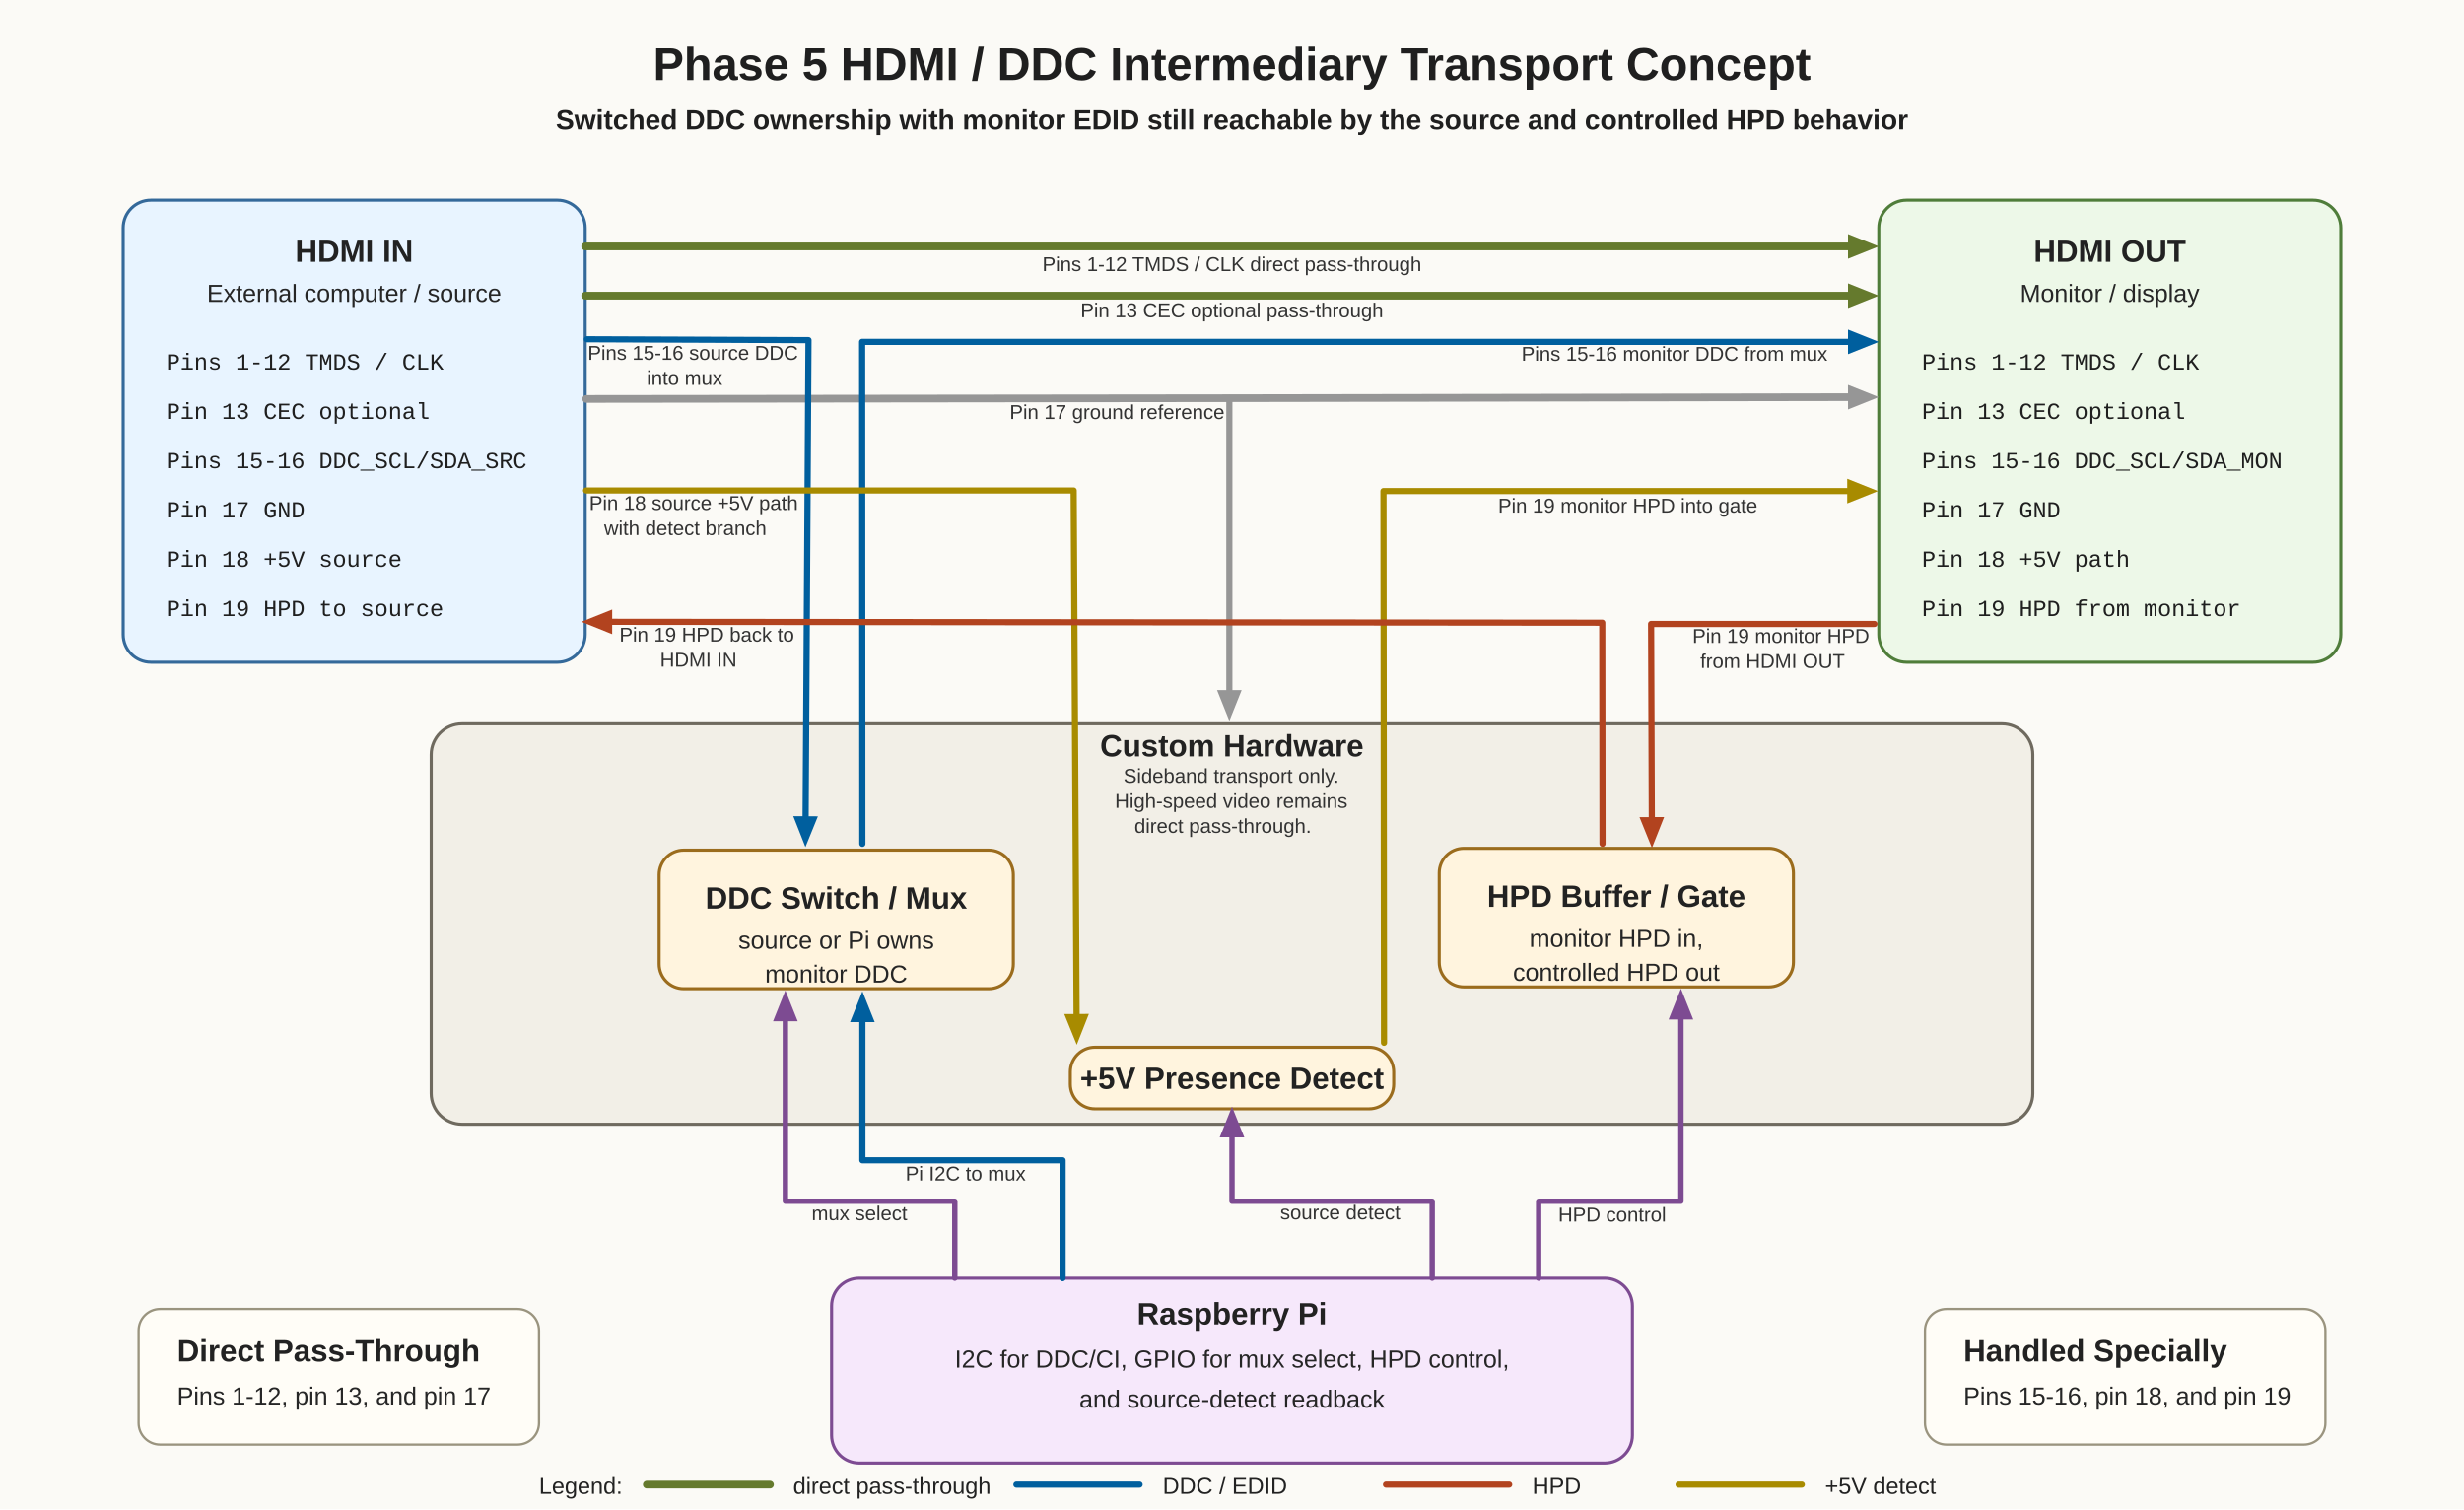
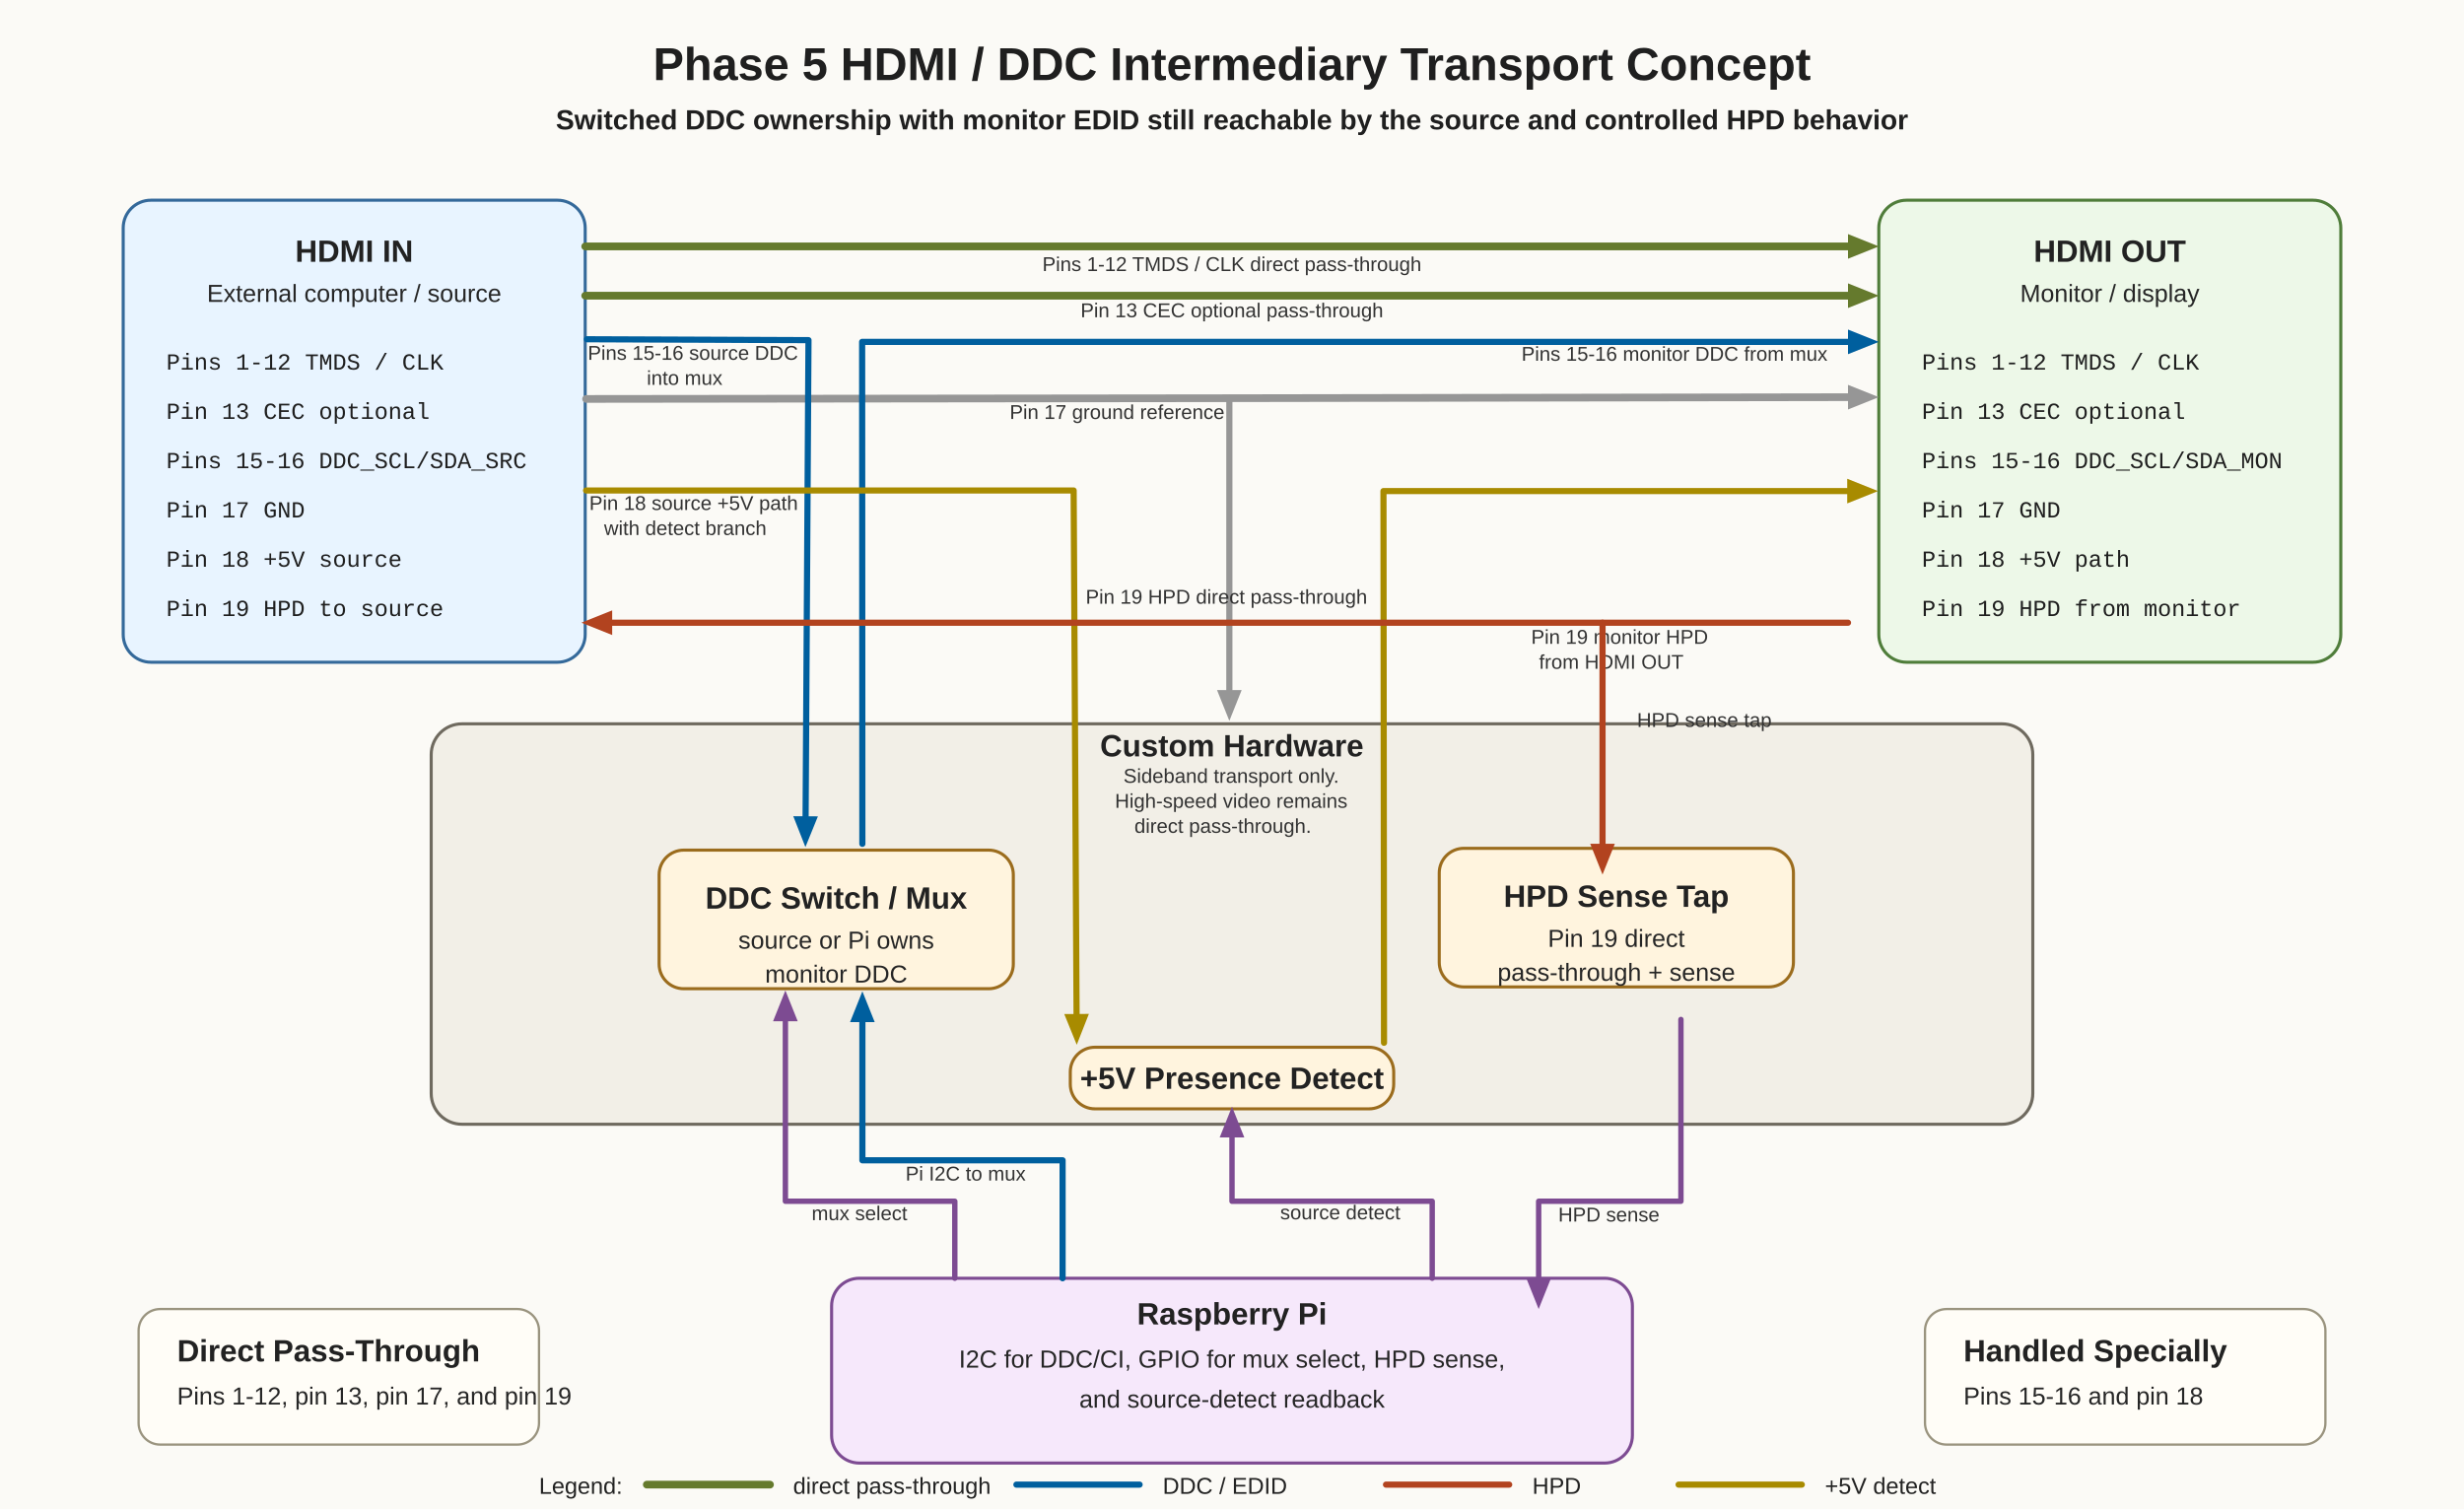
<svg xmlns="http://www.w3.org/2000/svg" width="1600" height="980" viewBox="0 0 1600 980" role="img" aria-labelledby="title desc" version="1.1" id="svg58">
  <defs id="defs5">
    <style id="style1">
      .bg { fill: #fbfaf6; }
      .source { fill: #e8f4ff; stroke: #34699a; stroke-width: 2; rx: 18; ry: 18; }
      .monitor { fill: #edf8e8; stroke: #4f7d3a; stroke-width: 2; rx: 18; ry: 18; }
      .outer { fill: #f2efe7; stroke: #6f6a5f; stroke-width: 2; rx: 20; ry: 20; }
      .logic { fill: #fff4de; stroke: #9b6c1d; stroke-width: 2; rx: 16; ry: 16; }
      .pi { fill: #f6e8fb; stroke: #7d4b92; stroke-width: 2; rx: 18; ry: 18; }
      .note { fill: #fffdf7; stroke: #9a947f; stroke-width: 1.5; rx: 14; ry: 14; }
      .title { font: 700 30px Arial, sans-serif; fill: #1f1f1f; }
      .subtitle { font: 600 18px Arial, sans-serif; fill: #1f1f1f; }
      .label { font: 700 20px Arial, sans-serif; fill: #222; }
      .body { font: 16px Arial, sans-serif; fill: #262626; }
      .small { font: 13px Arial, sans-serif; fill: #333; }
      .pin { font: 15px "Courier New", monospace; fill: #1f1f1f; }
      .legend { font: 15px Arial, sans-serif; fill: #222; }
      .line-video { fill: none; stroke: #657a2d; stroke-width: 5; stroke-linecap: round; stroke-linejoin: round; }
      .line-ddc { fill: none; stroke: #005f9e; stroke-width: 4; stroke-linecap: round; stroke-linejoin: round; }
      .line-hpd { fill: none; stroke: #b2431f; stroke-width: 4; stroke-linecap: round; stroke-linejoin: round; }
      .line-ctrl { fill: none; stroke: #7d4b92; stroke-width: 3.5; stroke-linecap: round; stroke-linejoin: round; }
      .line-5v { fill: none; stroke: #a88b00; stroke-width: 4; stroke-linecap: round; stroke-linejoin: round; }
    </style>
    <marker id="arrow-video" markerWidth="20" markerHeight="16" refX="0" refY="8" orient="auto" markerUnits="userSpaceOnUse" viewBox="0 0 20 16" preserveAspectRatio="xMidYMid">
      <path d="M0,0 L20,8 L0,16 z" fill="#657a2d" id="path1" />
    </marker>
    <marker id="arrow-ground" markerWidth="20" markerHeight="16" refX="0" refY="8" orient="auto" markerUnits="userSpaceOnUse">
      <path d="M0,0 L20,8 L0,16 z" fill="#969696" id="path1a" />
    </marker>
    <marker id="arrow-ddc" markerWidth="20" markerHeight="16" refX="0" refY="8" orient="auto" markerUnits="userSpaceOnUse">
      <path d="M0,0 L20,8 L0,16 z" fill="#005f9e" id="path2" />
    </marker>
    <marker id="arrow-hpd" markerWidth="20" markerHeight="16" refX="0" refY="8" orient="auto" markerUnits="userSpaceOnUse">
      <path d="M0,0 L20,8 L0,16 z" fill="#b2431f" id="path3" />
    </marker>
    <marker id="arrow-ctrl" markerWidth="20" markerHeight="16" refX="0" refY="8" orient="auto" markerUnits="userSpaceOnUse">
      <path d="M0,0 L20,8 L0,16 z" fill="#7d4b92" id="path4" />
    </marker>
    <marker id="arrow-5v" markerWidth="20" markerHeight="16" refX="0" refY="8" orient="auto" markerUnits="userSpaceOnUse">
      <path d="M0,0 L20,8 L0,16 z" fill="#a88b00" id="path5" />
    </marker>
  </defs>
  <rect class="bg" x="0" y="0" width="1600" height="980" id="rect5" />
  <text class="title" x="800" y="52" text-anchor="middle" id="text5">Phase 5 HDMI / DDC Intermediary Transport Concept</text>
  <text class="subtitle" x="800" y="84" text-anchor="middle" id="text6">Switched DDC ownership with monitor EDID still reachable by the source and controlled HPD behavior</text>
  <rect class="source" x="80" y="130" width="300" height="300" id="rect6" />
  <text class="label" x="230" y="170" text-anchor="middle" id="text7">HDMI IN</text>
  <text class="body" x="230" y="196" text-anchor="middle" id="text8">External computer / source</text>
  <text class="pin" x="108" y="240" id="text9">Pins 1-12  TMDS / CLK</text>
  <text class="pin" x="108" y="272" id="text10">Pin 13     CEC optional</text>
  <text class="pin" x="108" y="304" id="text11">Pins 15-16 DDC_SCL/SDA_SRC</text>
  <text class="pin" x="108" y="336" id="text12">Pin 17     GND</text>
  <text class="pin" x="108" y="368" id="text13">Pin 18     +5V source</text>
  <text class="pin" x="108" y="400" id="text14">Pin 19     HPD to source</text>
  <rect class="monitor" x="1220" y="130" width="300" height="300" id="rect14" />
  <text class="label" x="1370" y="170" text-anchor="middle" id="text15">HDMI OUT</text>
  <text class="body" x="1370" y="196" text-anchor="middle" id="text16">Monitor / display</text>
  <text class="pin" x="1248" y="240" id="text17">Pins 1-12  TMDS / CLK</text>
  <text class="pin" x="1248" y="272" id="text18">Pin 13     CEC optional</text>
  <text class="pin" x="1248" y="304" id="text19">Pins 15-16 DDC_SCL/SDA_MON</text>
  <text class="pin" x="1248" y="336" id="text20">Pin 17     GND</text>
  <text class="pin" x="1248" y="368" id="text21">Pin 18     +5V path</text>
  <text class="pin" x="1248" y="400" id="text22">Pin 19     HPD from monitor</text>
  <rect class="outer" x="280" y="470" width="1040" height="260" id="rect23" />
  <text class="label" x="714.321" y="491.117" id="text24" style="font-style:normal;font-variant:normal;font-weight:700;font-stretch:normal;font-size:20px;line-height:normal;font-family:Arial, sans-serif">Custom Hardware</text>
  <text class="small" x="800" y="510" text-anchor="middle" id="text25" style="font-style:normal;font-variant:normal;font-weight:normal;font-stretch:normal;font-size:13px;line-height:normal;font-family:Arial, sans-serif;white-space:pre;inline-size:174.485;display:inline" xml:space="preserve" transform="translate(-0.5205078,-1.716667)">
    <tspan x="800" y="510" id="tspan1">Sideband transport only.<tspan y="510" id="tspan17"> </tspan>
    </tspan>
    <tspan x="800" y="526.25" id="tspan18">High-speed video remains<tspan y="526.25" id="tspan19"> </tspan>
    </tspan>
    <tspan x="800" y="542.5" id="tspan20">direct pass-through.</tspan>
  </text>
  <rect class="logic" x="428" y="552" width="230" height="90" id="rect25" />
  <text class="label" x="543" y="590" text-anchor="middle" id="text26" style="font-style:normal;font-variant:normal;font-weight:700;font-stretch:normal;font-size:20px;line-height:normal;font-family:Arial, sans-serif">DDC Switch / Mux</text>
  <text class="body" x="543" y="616" text-anchor="middle" id="text27" style="font-style:normal;font-variant:normal;font-weight:normal;font-stretch:normal;font-size:16px;line-height:normal;font-family:Arial, sans-serif">source or Pi owns</text>
  <text class="body" x="543" y="638" text-anchor="middle" id="text28" style="font-style:normal;font-variant:normal;font-weight:normal;font-stretch:normal;font-size:16px;line-height:normal;font-family:Arial, sans-serif">monitor DDC</text>
  <rect class="logic" x="934.572" y="550.833" width="230" height="90" id="rect30" />
-   <text class="label" x="1049.572" y="588.833" text-anchor="middle" id="text31" style="font-style:normal;font-variant:normal;font-weight:700;font-stretch:normal;font-size:20px;line-height:normal;font-family:Arial, sans-serif">HPD Buffer / Gate</text>
-   <text class="body" x="1049.572" y="614.833" text-anchor="middle" id="text32" style="font-style:normal;font-variant:normal;font-weight:normal;font-stretch:normal;font-size:16px;line-height:normal;font-family:Arial, sans-serif">monitor HPD in,</text>
-   <text class="body" x="1049.572" y="636.833" text-anchor="middle" id="text33" style="font-style:normal;font-variant:normal;font-weight:normal;font-stretch:normal;font-size:16px;line-height:normal;font-family:Arial, sans-serif">controlled HPD out</text>
+   <text class="label" x="1049.572" y="588.833" text-anchor="middle" id="text31" style="font-style:normal;font-variant:normal;font-weight:700;font-stretch:normal;font-size:20px;line-height:normal;font-family:Arial, sans-serif">HPD Sense Tap</text>
+   <text class="body" x="1049.572" y="614.833" text-anchor="middle" id="text32" style="font-style:normal;font-variant:normal;font-weight:normal;font-stretch:normal;font-size:16px;line-height:normal;font-family:Arial, sans-serif">Pin 19 direct</text>
+   <text class="body" x="1049.572" y="636.833" text-anchor="middle" id="text33" style="font-style:normal;font-variant:normal;font-weight:normal;font-stretch:normal;font-size:16px;line-height:normal;font-family:Arial, sans-serif">pass-through + sense</text>
  <rect class="logic" x="695" y="680" width="210" height="40" id="rect33" />
  <text class="label" x="800" y="707" text-anchor="middle" id="text34" style="font-style:normal;font-variant:normal;font-weight:700;font-stretch:normal;font-size:20px;line-height:normal;font-family:Arial, sans-serif">+5V Presence Detect</text>
  <rect class="pi" x="540" y="830" width="520" height="120" id="rect34" />
  <text class="label" x="800" y="860" text-anchor="middle" id="text35">Raspberry Pi</text>
-   <text class="body" x="800" y="888" text-anchor="middle" id="text36">I2C for DDC/CI, GPIO for mux select, HPD control,</text>
+   <text class="body" x="800" y="888" text-anchor="middle" id="text36">I2C for DDC/CI, GPIO for mux select, HPD sense,</text>
  <text class="body" x="800" y="914" text-anchor="middle" id="text36b">and source-detect readback</text>
  <path class="line-video" d="m 380,160 h 820" marker-end="url(#arrow-video)" id="path36" />
  <text class="small" x="676.868" y="175.989" text-anchor="start" id="text37" style="font-style:normal;font-variant:normal;font-weight:normal;font-stretch:normal;font-size:13px;line-height:normal;font-family:Arial, sans-serif">Pins 1-12 TMDS / CLK direct pass-through</text>
  <path class="line-video" d="m 380,192 h 820" marker-end="url(#arrow-video)" id="path37" />
  <text class="small" x="701.659" y="205.989" text-anchor="start" id="text38" style="font-style:normal;font-variant:normal;font-weight:normal;font-stretch:normal;font-size:13px;line-height:normal;font-family:Arial, sans-serif">Pin 13 CEC optional pass-through</text>
  <path class="line-video" d="M 380.572,259.039 793.101,258.564 1200,257.894" marker-end="url(#arrow-ground)" id="path38" style="fill:#808080;stroke:#969696;stroke-opacity:1;marker-end:url(#arrow-ground)" />
  <path d="M 798.278,258.564 V 448.072" marker-end="url(#arrow-ground)" id="path38a" style="fill:none;stroke:#969696;stroke-width:4;stroke-linecap:round;stroke-linejoin:round;marker-end:url(#arrow-ground)" />
  <text class="small" x="404" y="244" text-anchor="start" id="text39" style="font-style:normal;font-variant:normal;font-weight:normal;font-stretch:normal;font-size:13px;line-height:normal;font-family:Arial, sans-serif;white-space:pre;inline-size:199.741;display:inline" xml:space="preserve" transform="translate(251.6377,28.0389)">
    <tspan x="404" y="244" id="tspan21">Pin 17 ground reference</tspan>
  </text>
  <path class="line-ddc" d="m 381.144,220.283 143.844,0.572 -1.874,309.173" marker-end="url(#arrow-ddc)" id="path39" />
  <text class="small" x="455.126" y="287.422" id="text40" style="font-style:normal;font-variant:normal;font-weight:normal;font-stretch:normal;font-size:13px;line-height:normal;font-family:Arial, sans-serif;text-align:center;text-anchor:middle;white-space:pre;inline-size:141.852;display:inline" transform="translate(-5.150002,-53.78891)" xml:space="preserve">
    <tspan x="455.126" y="287.422" id="tspan22">Pins 15-16 source DDC<tspan y="287.422" id="tspan23"> </tspan>
    </tspan>
    <tspan x="455.126" y="303.672" id="tspan24">into mux</tspan>
  </text>
  <path class="line-ddc" d="M 559.972,547.911 559.828,221.983 H 1200" marker-end="url(#arrow-ddc)" id="path40" />
  <text class="small" x="987.983" y="234.244" id="text41" style="font-style:normal;font-variant:normal;font-weight:normal;font-stretch:normal;font-size:13px;line-height:normal;font-family:Arial, sans-serif">Pins 15-16 monitor DDC from mux</text>
  <path class="line-5v" d="m 380.571,318.487 h 316.607 l 1.894,339.913" marker-end="url(#arrow-5v)" id="path42" />
  <path class="line-5v" d="M 898.71,677.094 898.349,318.873 h 301.141" marker-end="url(#arrow-5v)" id="path43" />
  <text class="small" x="477.876" y="330" text-anchor="start" id="text43" style="font-style:normal;font-variant:normal;font-weight:normal;font-stretch:normal;font-size:13px;line-height:normal;font-family:Arial, sans-serif;text-align:center;text-anchor:middle;white-space:pre;inline-size:147.752;display:inline" xml:space="preserve" transform="translate(-27.46668,1.144445)">
    <tspan x="477.876" y="330" id="tspan25">Pin 18 source +5V path<tspan y="330" id="tspan26"> </tspan>
    </tspan>
    <tspan x="477.876" y="346.25" id="tspan27">with detect branch</tspan>
  </text>
-   <path class="line-hpd" d="M 1217.167,405.156 H 1072.15 l 0.461,125.428" marker-end="url(#arrow-hpd)" id="path44" />
-   <text class="small" x="1105.505" y="398" id="text44a" style="font-style:normal;font-variant:normal;font-weight:normal;font-stretch:normal;font-size:13px;line-height:normal;font-family:Arial, sans-serif;text-align:center;text-anchor:middle;white-space:pre;inline-size:139.01" transform="translate(50.9278,19.45556)" xml:space="preserve">
-     <tspan x="1105.505" y="398" id="tspan28">Pin 19 monitor HPD<tspan y="398" id="tspan29"> </tspan>
+   <path class="line-hpd" d="M 1200,404.339 H 397.522" marker-end="url(#arrow-hpd)" id="path44" />
+   <text class="small" x="1036" y="398" id="text44a" style="font-style:normal;font-variant:normal;font-weight:normal;font-stretch:normal;font-size:13px;line-height:normal;font-family:Arial, sans-serif;text-align:center;text-anchor:middle;white-space:pre;inline-size:139.01" transform="translate(15.71116,20.02778)" xml:space="preserve">
+     <tspan x="1036" y="398" id="tspan28">Pin 19 monitor HPD<tspan y="398" id="tspan29"> </tspan>
    </tspan>
-     <tspan x="1105.505" y="414.25" id="tspan30">from HDMI OUT</tspan>
+     <tspan x="1036" y="414.25" id="tspan30">from HDMI OUT</tspan>
  </text>
-   <text class="small" x="972.811" y="332.839" id="text44" style="font-style:normal;font-variant:normal;font-weight:normal;font-stretch:normal;font-size:13px;line-height:normal;font-family:Arial, sans-serif">Pin 19 monitor HPD into gate</text>
-   <path class="line-hpd" d="m 1040.6,547.872 -0.161,-143.533 -642.917,-0.572" marker-end="url(#arrow-hpd)" id="path45" />
-   <text class="small" x="466.389" y="396" text-anchor="start" id="text45" style="font-style:normal;font-variant:normal;font-weight:normal;font-stretch:normal;font-size:13px;line-height:normal;font-family:Arial, sans-serif;text-align:center;text-anchor:middle;white-space:pre;inline-size:124.779;display:inline" xml:space="preserve" transform="translate(-7.438892,20.60001)">
-     <tspan x="466.389" y="396" id="tspan31">Pin 19 HPD back to<tspan y="396" id="tspan32"> </tspan>
-     </tspan>
-     <tspan x="466.389" y="412.25" id="tspan33">HDMI IN</tspan>
-   </text>
+   <text class="small" x="705" y="392" id="text44" style="font-style:normal;font-variant:normal;font-weight:normal;font-stretch:normal;font-size:13px;line-height:normal;font-family:Arial, sans-serif">Pin 19 HPD direct pass-through</text>
+   <path class="line-hpd" d="M 1040.6,404.339 V 547.872" marker-end="url(#arrow-hpd)" id="path45" />
+   <text class="small" x="1063" y="472" text-anchor="start" id="text45" style="font-style:normal;font-variant:normal;font-weight:normal;font-stretch:normal;font-size:13px;line-height:normal;font-family:Arial, sans-serif">HPD sense tap</text>
  <path class="line-ddc" d="M 690,830 V 753.406 H 559.989 v -89.728" marker-end="url(#arrow-ddc)" id="path46" />
  <text class="small" x="588.017" y="766.544" id="text46" style="font-style:normal;font-variant:normal;font-weight:normal;font-stretch:normal;font-size:13px;line-height:normal;font-family:Arial, sans-serif">Pi I2C to mux</text>
  <path class="line-ctrl" d="M 620,830 V 780 H 509.989 l 0,-116.894" marker-end="url(#arrow-ctrl)" id="path47" />
  <text class="small" x="527.044" y="792.278" id="text47" style="font-style:normal;font-variant:normal;font-weight:normal;font-stretch:normal;font-size:13px;line-height:normal;font-family:Arial, sans-serif">mux select</text>
  <path class="line-ctrl" d="M 930,830 V 780 H 800 v -41.444" marker-end="url(#arrow-ctrl)" id="path48" />
  <text class="small" x="831.267" y="791.717" id="text48" style="font-style:normal;font-variant:normal;font-weight:normal;font-stretch:normal;font-size:13px;line-height:normal;font-family:Arial, sans-serif">source detect</text>
-   <path class="line-ctrl" d="m 999.128,830 v -50 h 92.383 V 661.961" marker-end="url(#arrow-ctrl)" id="path49" />
-   <text class="small" x="1011.856" y="793.161" id="text49" style="font-style:normal;font-variant:normal;font-weight:normal;font-stretch:normal;font-size:13px;line-height:normal;font-family:Arial, sans-serif">HPD control</text>
+   <path class="line-ctrl" d="M 1091.511,661.961 V 780 H 999.128 v 50" marker-end="url(#arrow-ctrl)" id="path49" />
+   <text class="small" x="1011.856" y="793.161" id="text49" style="font-style:normal;font-variant:normal;font-weight:normal;font-stretch:normal;font-size:13px;line-height:normal;font-family:Arial, sans-serif">HPD sense</text>
  <rect class="note" x="90" y="850" width="260" height="88" id="rect49" />
  <text class="label" x="115" y="884" id="text50">Direct Pass-Through</text>
-   <text class="body" x="115" y="912" id="text51">Pins 1-12, pin 13, and pin 17</text>
+   <text class="body" x="115" y="912" id="text51">Pins 1-12, pin 13, pin 17, and pin 19</text>
  <rect class="note" x="1250" y="850" width="260" height="88" id="rect51" />
  <text class="label" x="1275" y="884" id="text52">Handled Specially</text>
-   <text class="body" x="1275" y="912" id="text53">Pins 15-16, pin 18, and pin 19</text>
+   <text class="body" x="1275" y="912" id="text53">Pins 15-16 and pin 18</text>
  <text class="legend" x="350" y="970" id="text54" style="font-style:normal;font-variant:normal;font-weight:normal;font-stretch:normal;font-size:15px;line-height:normal;font-family:Arial, sans-serif">Legend:</text>
  <line class="line-video" x1="420" y1="964" x2="500" y2="964" id="line54" />
  <text class="legend" x="515" y="970" id="text55" style="font-style:normal;font-variant:normal;font-weight:normal;font-stretch:normal;font-size:15px;line-height:normal;font-family:Arial, sans-serif">direct pass-through</text>
  <line class="line-ddc" x1="660" y1="964" x2="740" y2="964" id="line55" />
  <text class="legend" x="755" y="970" id="text56" style="font-style:normal;font-variant:normal;font-weight:normal;font-stretch:normal;font-size:15px;line-height:normal;font-family:Arial, sans-serif">DDC / EDID</text>
  <line class="line-hpd" x1="900" y1="964" x2="980" y2="964" id="line56" />
  <text class="legend" x="995" y="970" id="text57" style="font-style:normal;font-variant:normal;font-weight:normal;font-stretch:normal;font-size:15px;line-height:normal;font-family:Arial, sans-serif">HPD</text>
  <line class="line-5v" x1="1090" y1="964" x2="1170" y2="964" id="line57" />
  <text class="legend" x="1185" y="970" id="text58" style="font-style:normal;font-variant:normal;font-weight:normal;font-stretch:normal;font-size:15px;line-height:normal;font-family:Arial, sans-serif">+5V detect</text>
</svg>
